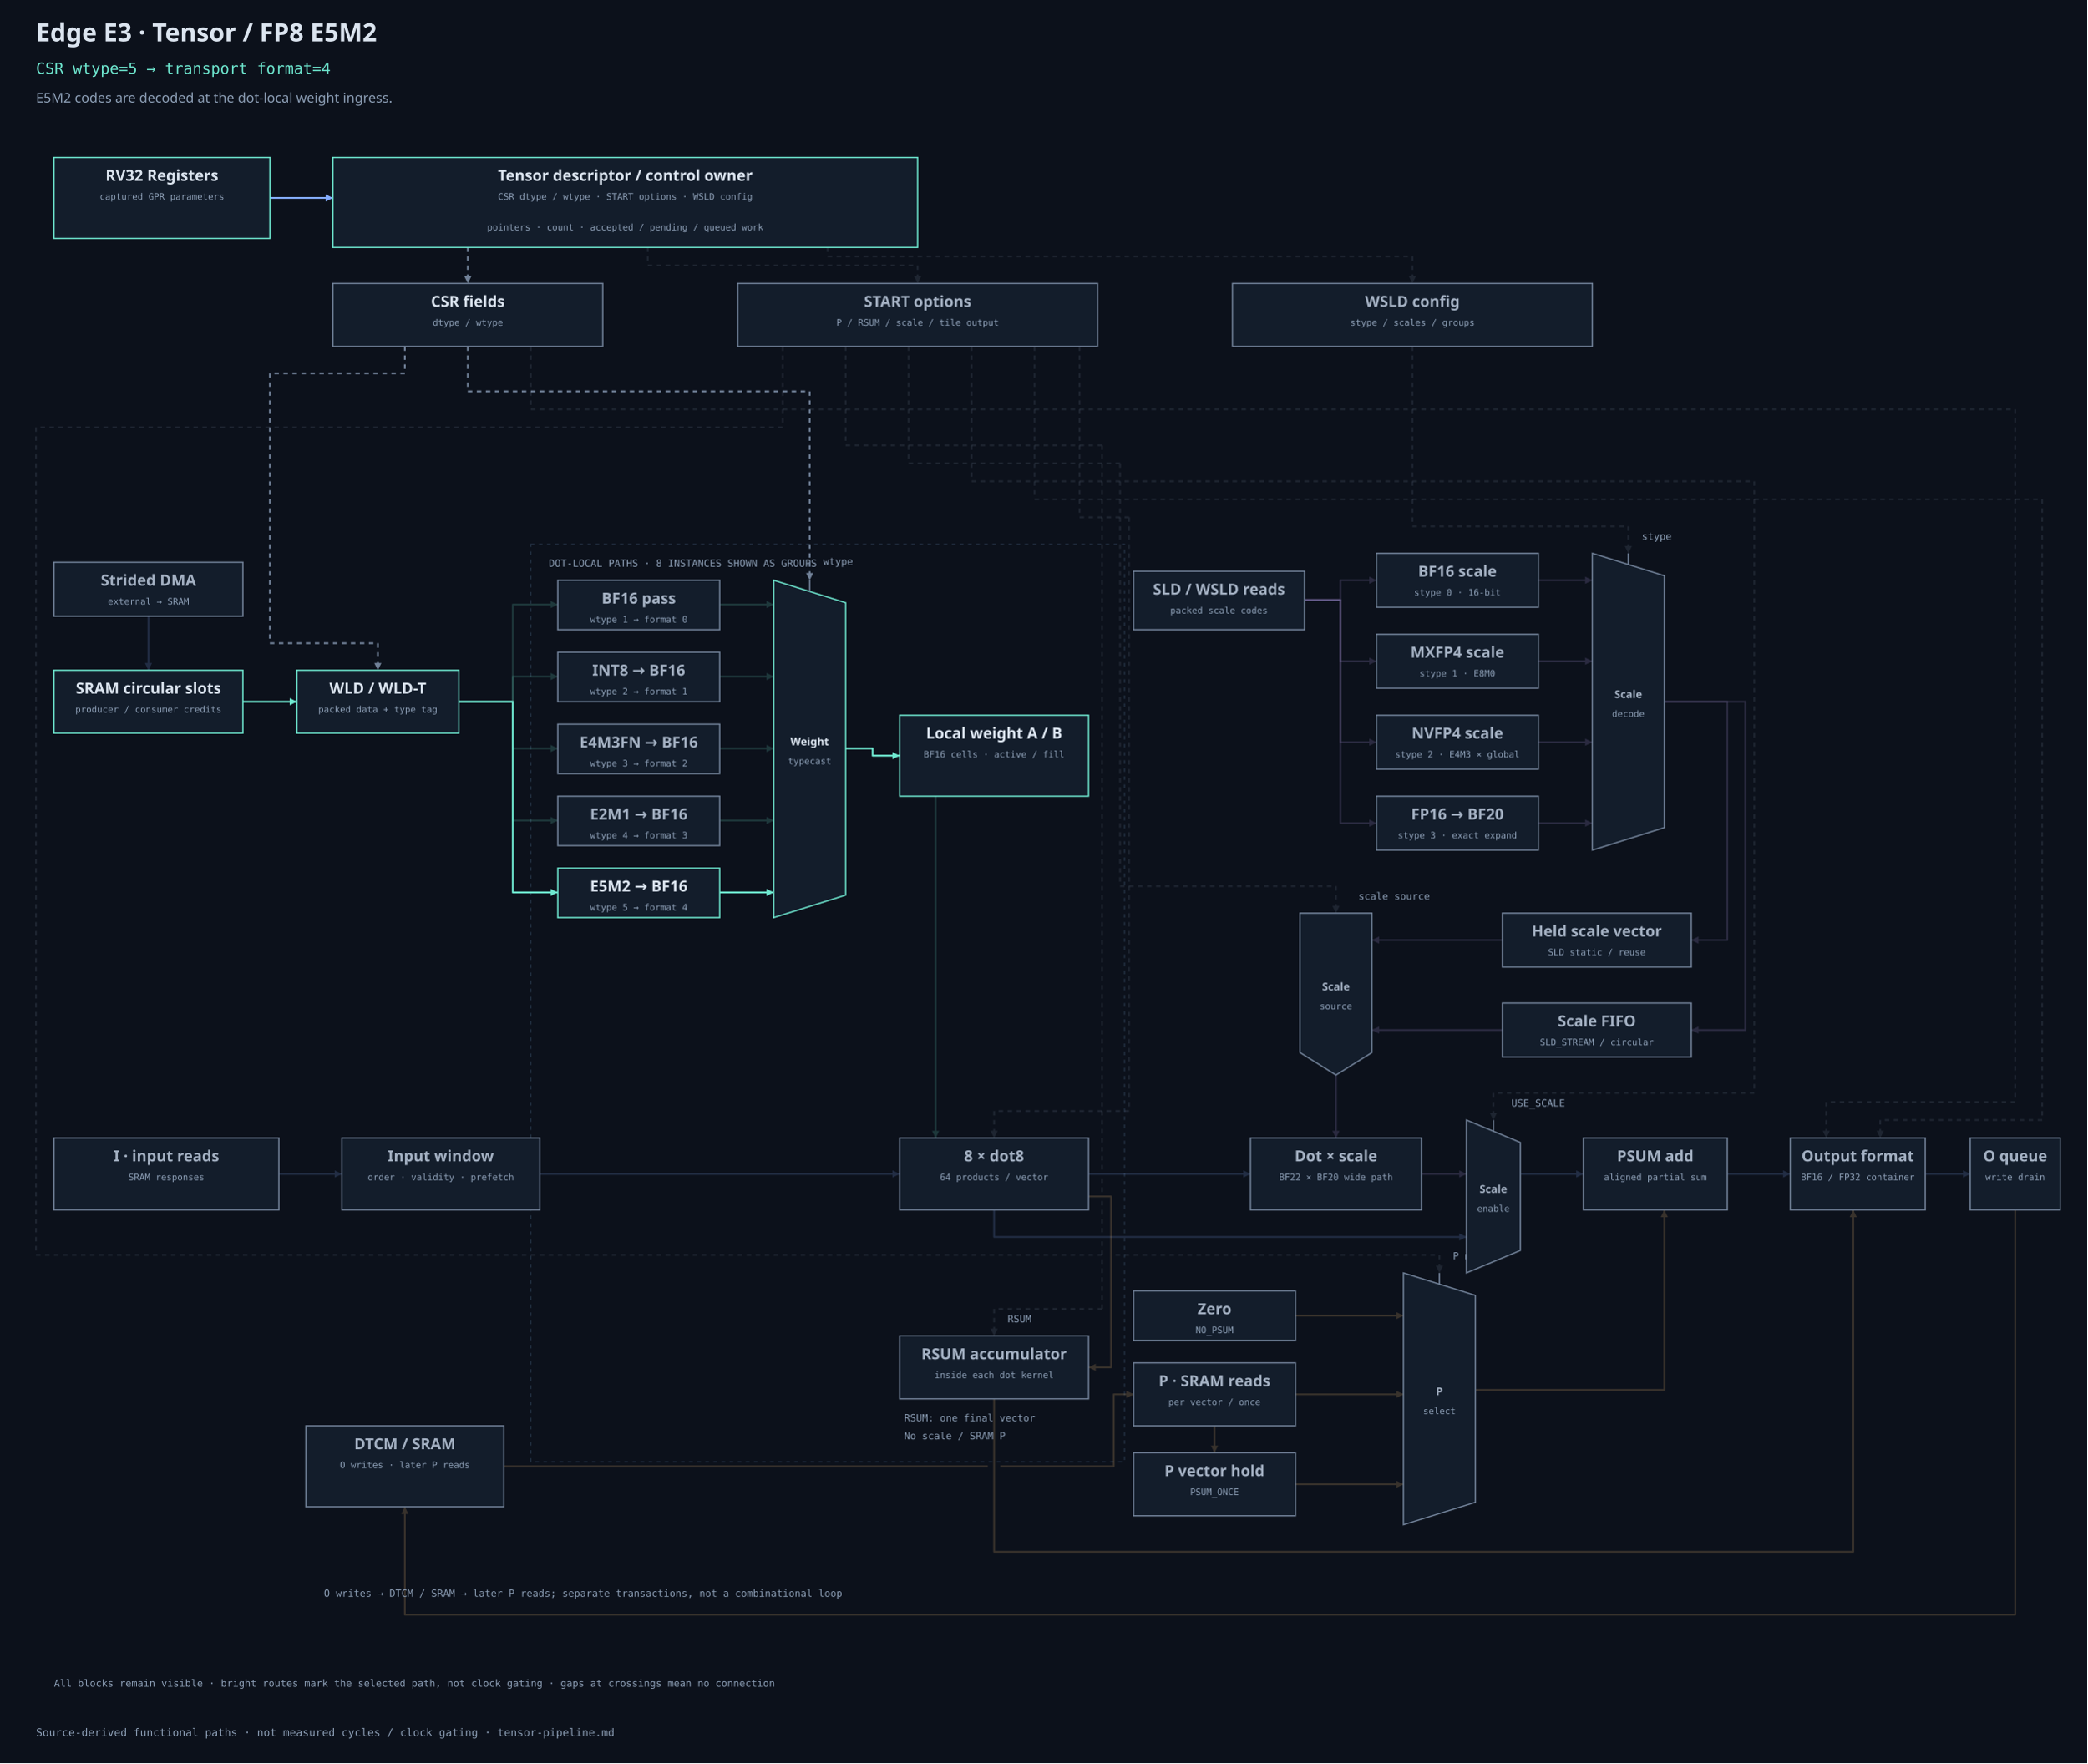
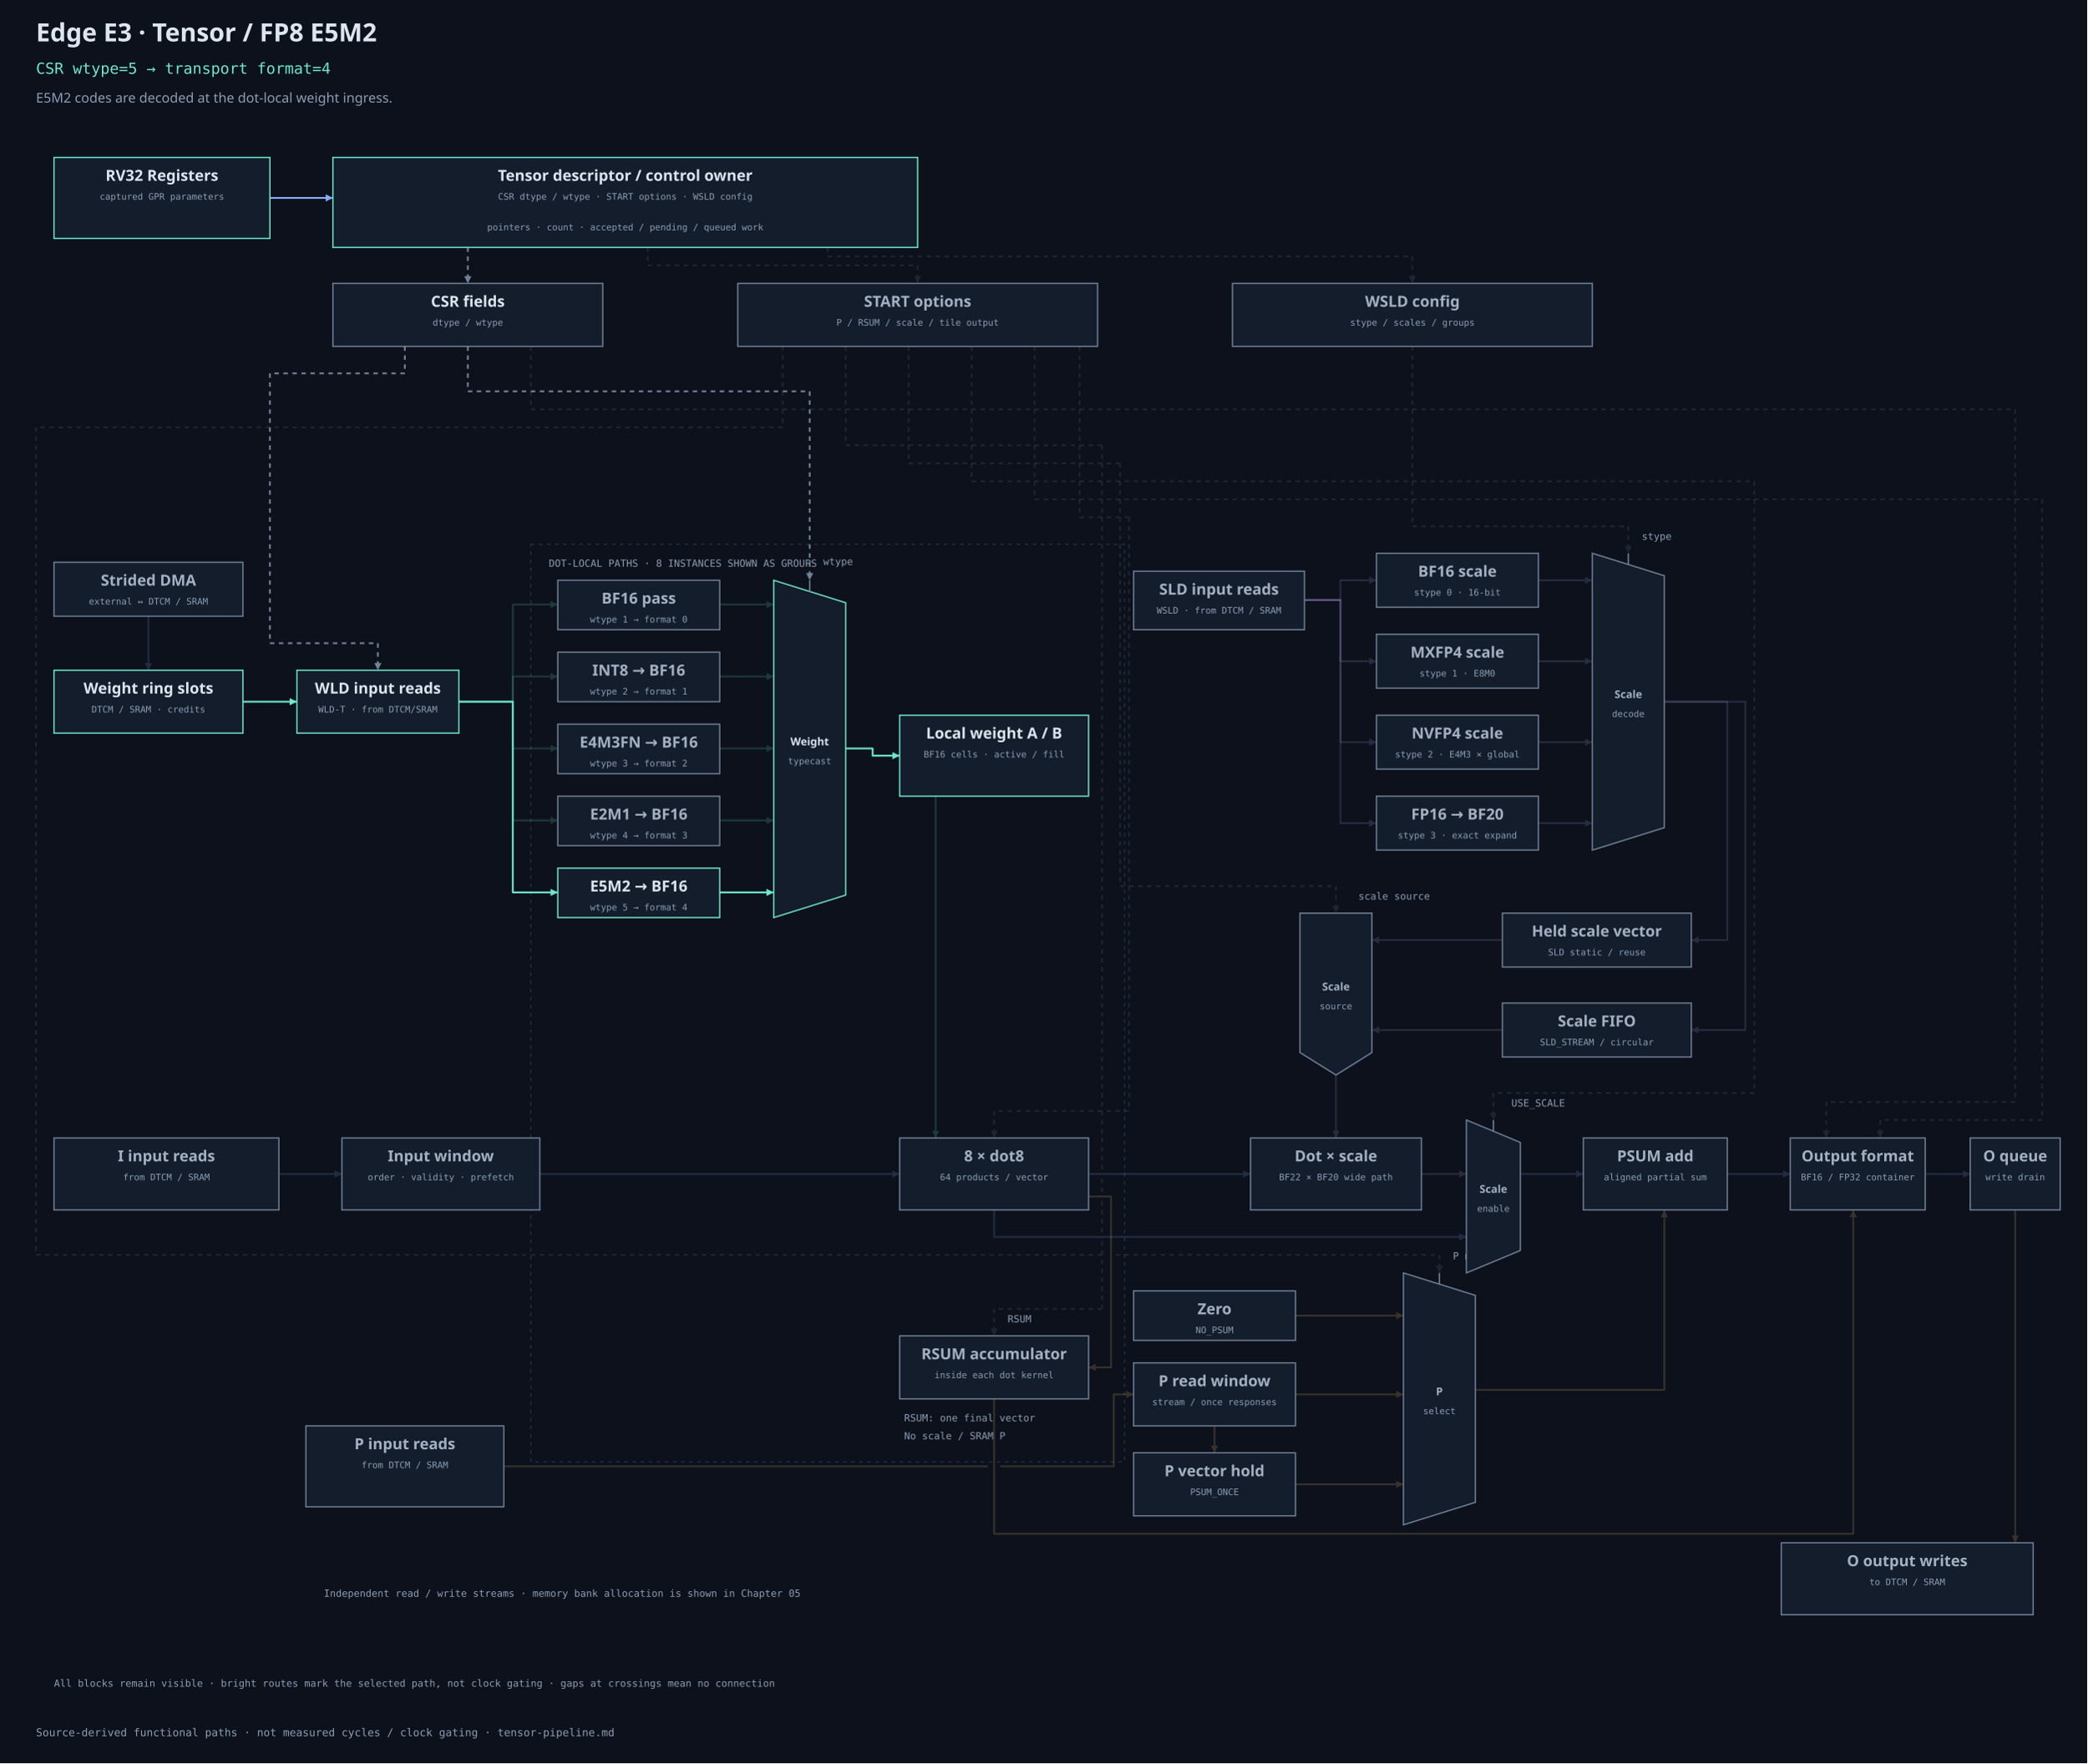
<svg xmlns="http://www.w3.org/2000/svg" width="2320" height="1960" viewBox="0 0 2320 1960">
  <rect width="2320" height="1960" fill="#0c111b" />
  <text x="40" y="46" fill="#dce5f0" font-family="sans-serif" font-size="28" font-weight="700">Edge E3 · Tensor / FP8 E5M2</text>
  <text x="40" y="82" fill="#6ee7cf" font-family="monospace" font-size="17">CSR wtype=5 → transport format=4</text>
  <text x="40" y="114" fill="#8c9eb5" font-family="sans-serif" font-size="15">E5M2 codes are decoded at the dot-local weight ingress.</text>
  <svg x="20" y="135" width="2280" height="1760" viewBox="0 0 2280 1760" role="img" aria-labelledby="tensor-svg-title tensor-svg-desc">
    <style>.tensor-bg{fill:var(--bg,#0c111b)}.tensor-memory{fill:none;stroke:var(--rule,#29394e);stroke-dasharray:4 5}.tensor-title{font:600 17px sans-serif;fill:var(--ink,#dce5f0)}.tensor-sub{font:10px monospace;fill:var(--muted,#8c9eb5)}.tensor-caption{font:11px monospace;fill:var(--muted,#8c9eb5)}.tensor-box{fill:var(--panel,#131d2b);stroke:var(--ink,#dce5f0);stroke-width:1.4}.tensor-wire{fill:none;stroke-width:2;stroke-linejoin:round}.tensor-data{stroke:#85adff}.tensor-weight{stroke:#6ee7cf}.tensor-psum{stroke:#ffc578}.tensor-optional{stroke:#b39be8}.tensor-control{stroke:#718198;stroke-dasharray:5 5}.tensor-arrow-data{fill:#85adff}.tensor-arrow-weight{fill:#6ee7cf}.tensor-arrow-psum{fill:#ffc578}.tensor-arrow-optional{fill:#b39be8}.tensor-arrow-control{fill:#718198}[data-tensor-node]{opacity:1}[data-tensor-path]{opacity:.18}[data-tensor-path].is-active{opacity:1}[data-tensor-node]:not(.is-active) .tensor-box{stroke:var(--muted,#718198)}[data-tensor-node]:not(.is-active) .tensor-title{fill:var(--muted,#a4b1c3)}[data-tensor-node]:not(.is-active) .tensor-sub{fill:var(--muted,#8c9eb5)}.tensor-mux-title{font-size:12px}.tensor-control-source .tensor-box{stroke:#718198!important}.tensor-control-port{stroke:#718198;stroke-width:1.5;fill:none}.is-active .tensor-box{stroke:#6ee7cf}</style>
    <defs>
      <marker id="tensor-arrow-data" viewBox="0 0 8 8" refX="8" refY="4" markerWidth="8" markerHeight="8" markerUnits="userSpaceOnUse" orient="auto">
        <path d="M0 0L8 4L0 8Z" class="tensor-arrow-data" />
      </marker>
      <marker id="tensor-arrow-weight" viewBox="0 0 8 8" refX="8" refY="4" markerWidth="8" markerHeight="8" markerUnits="userSpaceOnUse" orient="auto">
        <path d="M0 0L8 4L0 8Z" class="tensor-arrow-weight" />
      </marker>
      <marker id="tensor-arrow-psum" viewBox="0 0 8 8" refX="8" refY="4" markerWidth="8" markerHeight="8" markerUnits="userSpaceOnUse" orient="auto">
        <path d="M0 0L8 4L0 8Z" class="tensor-arrow-psum" />
      </marker>
      <marker id="tensor-arrow-optional" viewBox="0 0 8 8" refX="8" refY="4" markerWidth="8" markerHeight="8" markerUnits="userSpaceOnUse" orient="auto">
        <path d="M0 0L8 4L0 8Z" class="tensor-arrow-optional" />
      </marker>
      <marker id="tensor-arrow-control" viewBox="0 0 8 8" refX="8" refY="4" markerWidth="8" markerHeight="8" markerUnits="userSpaceOnUse" orient="auto">
        <path d="M0 0L8 4L0 8Z" class="tensor-arrow-control" />
      </marker>
    </defs>
    <rect class="tensor-bg" width="2280" height="1760" />
    <rect class="tensor-memory" x="570" y="470" width="660" height="1020" />
    <text class="tensor-caption" x="590" y="495">DOT-LOCAL PATHS · 8 INSTANCES SHOWN AS GROUPS</text>
    <text class="tensor-caption" x="895" y="493">wtype</text>
    <text class="tensor-caption" x="1805" y="465">stype</text>
    <text class="tensor-caption" x="1660" y="1095">USE_SCALE</text>
    <text class="tensor-caption" x="1490" y="865">scale source</text>
    <text class="tensor-caption" x="1595" y="1265">P mode</text>
    <text class="tensor-caption" x="1100" y="1335">RSUM</text>
    <path data-tensor-path="gpr-owner" class="tensor-wire tensor-data is-active" d="M280 85H350" marker-end="url(#tensor-arrow-data)" />
    <g data-tensor-path="ctrl-wld" class="tensor-wire tensor-control is-active">
      <path d="M430 250L430 280M430 280L280 280M280 280L280 580M280 580L400 580M400 580L400 610" />
      <path d="M400 602L400 610" marker-end="url(#tensor-arrow-control)" />
    </g>
    <g data-tensor-path="ctrl-weight" class="tensor-wire tensor-control is-active">
      <path d="M500 250L500 300M500 300L880 300M880 300L880 510" />
      <path d="M880 502L880 510" marker-end="url(#tensor-arrow-control)" />
    </g>
    <g data-tensor-path="ctrl-psum" class="tensor-wire tensor-control ">
      <path d="M850 250L850 340M850 340L20 340M20 340L20 1260M20 1260L1210 1260M1220 1260L1580 1260M1580 1260L1580 1280" />
      <path d="M1580 1272L1580 1280" marker-end="url(#tensor-arrow-control)" />
    </g>
    <g data-tensor-path="ctrl-rsum" class="tensor-wire tensor-control ">
      <path d="M920 250L920 360M920 360L1205 360M1205 360L1205 1165M1205 1175L1205 1190M1205 1200L1205 1235M1205 1245L1205 1320M1205 1320L1085 1320M1085 1320L1085 1350" />
      <path d="M1085 1342L1085 1350" marker-end="url(#tensor-arrow-control)" />
    </g>
    <g data-tensor-path="ctrl-scale" class="tensor-wire tensor-control ">
      <path d="M990 250L990 380M990 380L1225 380M1225 380L1225 850M1225 850L1465 850M1465 850L1465 880" />
      <path d="M1465 872L1465 880" marker-end="url(#tensor-arrow-control)" />
    </g>
    <g data-tensor-path="ctrl-enable" class="tensor-wire tensor-control ">
      <path d="M1060 250L1060 400M1060 400L1930 400M1930 400L1930 1080M1930 1080L1640 1080M1640 1080L1640 1110" />
      <path d="M1640 1102L1640 1110" marker-end="url(#tensor-arrow-control)" />
    </g>
    <g data-tensor-path="ctrl-stype" class="tensor-wire tensor-control ">
      <path d="M1550 250L1550 450M1550 450L1790 450M1790 450L1790 480" />
      <path d="M1790 472L1790 480" marker-end="url(#tensor-arrow-control)" />
    </g>
    <g data-tensor-path="ctrl-format" class="tensor-wire tensor-control ">
      <path d="M570 250L570 320M570 320L2220 320M2220 320L2220 1090M2220 1090L2010 1090M2010 1090L2010 1130" />
      <path d="M2010 1122L2010 1130" marker-end="url(#tensor-arrow-control)" />
    </g>
    <g data-tensor-path="owner-dot" class="tensor-wire tensor-control ">
      <path d="M1180 250L1180 440M1180 440L1235 440M1235 440L1235 1100M1235 1100L1085 1100M1085 1100L1085 1130" />
      <path d="M1085 1122L1085 1130" marker-end="url(#tensor-arrow-control)" />
    </g>
    <path data-tensor-path="dma-ring" class="tensor-wire tensor-data " d="M145 550L145 610" marker-end="url(#tensor-arrow-data)" />
    <path data-tensor-path="ring-wld" class="tensor-wire tensor-weight is-active" d="M250 645L310 645" marker-end="url(#tensor-arrow-weight)" />
    <path data-tensor-path="weights" class="tensor-wire tensor-weight " d="M1020 750L1020 1130" marker-end="url(#tensor-arrow-weight)" />
    <path data-tensor-path="input-window" class="tensor-wire tensor-data " d="M290 1170L360 1170" marker-end="url(#tensor-arrow-data)" />
    <path data-tensor-path="window-dot" class="tensor-wire tensor-data " d="M580 1170L980 1170" marker-end="url(#tensor-arrow-data)" />
    <path data-tensor-path="dot-post" class="tensor-wire tensor-data " d="M1190 1170L1370 1170" marker-end="url(#tensor-arrow-data)" />
    <path data-tensor-path="scale-product" class="tensor-wire tensor-optional " d="M1560 1170L1610 1170" marker-end="url(#tensor-arrow-optional)" />
    <path data-tensor-path="scale-bypass" class="tensor-wire tensor-data " d="M1085 1210L1085 1240L1610 1240" marker-end="url(#tensor-arrow-data)" />
    <path data-tensor-path="scaled-to-post" class="tensor-wire tensor-data " d="M1670 1170L1740 1170" marker-end="url(#tensor-arrow-data)" />
    <path data-tensor-path="post-output" class="tensor-wire tensor-data " d="M1900 1170L1970 1170" marker-end="url(#tensor-arrow-data)" />
    <path data-tensor-path="format-output" class="tensor-wire tensor-data " d="M2120 1170L2170 1170" marker-end="url(#tensor-arrow-data)" />
    <path data-tensor-path="rsum-merge" class="tensor-wire tensor-psum " d="M1190 1195L1215 1195L1215 1385L1190 1385" marker-end="url(#tensor-arrow-psum)" />
-     <path data-tensor-path="rsum-output" class="tensor-wire tensor-psum " d="M1085 1420L1085 1590L2040 1590L2040 1210" marker-end="url(#tensor-arrow-psum)" />
+     <path data-tensor-path="rsum-output" class="tensor-wire tensor-psum " d="M1085 1420L1085 1570L2040 1570L2040 1210" marker-end="url(#tensor-arrow-psum)" />
    <path data-tensor-path="static-scale" class="tensor-wire tensor-optional " d="M1650 910L1505 910" marker-end="url(#tensor-arrow-optional)" />
    <path data-tensor-path="stream-scale" class="tensor-wire tensor-optional " d="M1650 1010L1505 1010" marker-end="url(#tensor-arrow-optional)" />
    <path data-tensor-path="scale" class="tensor-wire tensor-optional " d="M1465 1060L1465 1130" marker-end="url(#tensor-arrow-optional)" />
    <path data-tensor-path="sld-static" class="tensor-wire tensor-optional " d="M1830 645L1900 645L1900 910L1860 910" marker-end="url(#tensor-arrow-optional)" />
    <path data-tensor-path="sld-stream" class="tensor-wire tensor-optional " d="M1830 645L1920 645L1920 1010L1860 1010" marker-end="url(#tensor-arrow-optional)" />
    <path data-tensor-path="zero-p" class="tensor-wire tensor-psum " d="M1420 1327.5L1540 1327.5" marker-end="url(#tensor-arrow-psum)" />
    <path data-tensor-path="read-hold" class="tensor-wire tensor-psum " d="M1330 1450L1330 1480" marker-end="url(#tensor-arrow-psum)" />
    <path data-tensor-path="hold-p" class="tensor-wire tensor-psum " d="M1420 1515L1540 1515" marker-end="url(#tensor-arrow-psum)" />
    <path data-tensor-path="stream-p" class="tensor-wire tensor-psum " d="M1420 1415L1540 1415" marker-end="url(#tensor-arrow-psum)" />
    <path data-tensor-path="psum-post" class="tensor-wire tensor-psum " d="M1620 1410L1830 1410L1830 1210" marker-end="url(#tensor-arrow-psum)" />
-     <path data-tensor-path="writeback" class="tensor-wire tensor-psum " d="M2220 1210L2220 1660L430 1660L430 1540" marker-end="url(#tensor-arrow-psum)" />
-     <g data-tensor-path="sram-psum" class="tensor-wire tensor-psum ">
+     <path data-tensor-path="writeback" class="tensor-wire tensor-psum " d="M2220 1210L2220 1580" marker-end="url(#tensor-arrow-psum)" />
+     <g data-tensor-path="p-read-window" class="tensor-wire tensor-psum ">
      <path d="M540 1495L1078 1495M1092 1495L1218 1495L1218 1415L1240 1415" />
      <path d="M1232 1415H1240" marker-end="url(#tensor-arrow-psum)" />
    </g>
    <path data-tensor-path="wld-bf16" class="tensor-wire tensor-weight " d="M490 645L550 645L550 537L600 537" marker-end="url(#tensor-arrow-weight)" />
    <path data-tensor-path="cast-bf16" class="tensor-wire tensor-weight " d="M780 537L840 537" marker-end="url(#tensor-arrow-weight)" />
    <path data-tensor-path="wld-int8" class="tensor-wire tensor-weight " d="M490 645L550 645L550 617L600 617" marker-end="url(#tensor-arrow-weight)" />
    <path data-tensor-path="cast-int8" class="tensor-wire tensor-weight " d="M780 617L840 617" marker-end="url(#tensor-arrow-weight)" />
    <path data-tensor-path="wld-e4m3" class="tensor-wire tensor-weight " d="M490 645L550 645L550 697L600 697" marker-end="url(#tensor-arrow-weight)" />
    <path data-tensor-path="cast-e4m3" class="tensor-wire tensor-weight " d="M780 697L840 697" marker-end="url(#tensor-arrow-weight)" />
    <path data-tensor-path="wld-fp4" class="tensor-wire tensor-weight " d="M490 645L550 645L550 777L600 777" marker-end="url(#tensor-arrow-weight)" />
    <path data-tensor-path="cast-fp4" class="tensor-wire tensor-weight " d="M780 777L840 777" marker-end="url(#tensor-arrow-weight)" />
    <path data-tensor-path="wld-e5m2" class="tensor-wire tensor-weight is-active" d="M490 645L550 645L550 857L600 857" marker-end="url(#tensor-arrow-weight)" />
    <path data-tensor-path="cast-e5m2" class="tensor-wire tensor-weight is-active" d="M780 857L840 857" marker-end="url(#tensor-arrow-weight)" />
    <path data-tensor-path="wld-banks" class="tensor-wire tensor-weight is-active" d="M920 697L950 697L950 705L980 705" marker-end="url(#tensor-arrow-weight)" />
    <path data-tensor-path="sld-bf16" class="tensor-wire tensor-optional " d="M1430 532L1470 532L1470 510L1510 510" marker-end="url(#tensor-arrow-optional)" />
    <path data-tensor-path="decode-bf16" class="tensor-wire tensor-optional " d="M1690 510L1750 510" marker-end="url(#tensor-arrow-optional)" />
    <path data-tensor-path="sld-mx" class="tensor-wire tensor-optional " d="M1430 532L1470 532L1470 600L1510 600" marker-end="url(#tensor-arrow-optional)" />
    <path data-tensor-path="decode-mx" class="tensor-wire tensor-optional " d="M1690 600L1750 600" marker-end="url(#tensor-arrow-optional)" />
    <path data-tensor-path="sld-nv" class="tensor-wire tensor-optional " d="M1430 532L1470 532L1470 690L1510 690" marker-end="url(#tensor-arrow-optional)" />
    <path data-tensor-path="decode-nv" class="tensor-wire tensor-optional " d="M1690 690L1750 690" marker-end="url(#tensor-arrow-optional)" />
    <path data-tensor-path="sld-fp16" class="tensor-wire tensor-optional " d="M1430 532L1470 532L1470 780L1510 780" marker-end="url(#tensor-arrow-optional)" />
    <path data-tensor-path="decode-fp16" class="tensor-wire tensor-optional " d="M1690 780L1750 780" marker-end="url(#tensor-arrow-optional)" />
    <g data-tensor-path="owner-csr" class="tensor-wire tensor-control is-active">
      <path d="M500 140L500 180" />
      <path d="M500 172L500 180" marker-end="url(#tensor-arrow-control)" />
    </g>
    <g data-tensor-path="owner-start" class="tensor-wire tensor-control ">
      <path d="M700 140L700 160M700 160L1000 160M1000 160L1000 180" />
      <path d="M1000 172L1000 180" marker-end="url(#tensor-arrow-control)" />
    </g>
    <g data-tensor-path="owner-wsld" class="tensor-wire tensor-control ">
      <path d="M900 140L900 150M900 150L1550 150M1550 150L1550 180" />
      <path d="M1550 172L1550 180" marker-end="url(#tensor-arrow-control)" />
    </g>
    <g data-tensor-path="ctrl-tile-format" class="tensor-wire tensor-control ">
      <path d="M1130 250L1130 420M1130 420L2250 420M2250 420L2250 1110M2250 1110L2070 1110M2070 1110L2070 1130" />
      <path d="M2070 1122L2070 1130" marker-end="url(#tensor-arrow-control)" />
    </g>
    <g data-tensor-node="gpr" class="is-active " role="button" tabindex="0" aria-label="RV32 Registers: explore this path">
      <rect class="tensor-box" x="40" y="40" width="240" height="90" />
      <text class="tensor-title " x="160" y="66" text-anchor="middle">RV32 Registers</text>
      <text class="tensor-sub" x="160" y="87" text-anchor="middle">captured GPR parameters</text>
    </g>
    <g data-tensor-node="owner" class="is-active " role="button" tabindex="0" aria-label="Tensor descriptor / control owner: explore this path">
      <rect class="tensor-box" x="350" y="40" width="650" height="100" />
      <text class="tensor-title " x="675" y="66" text-anchor="middle">Tensor descriptor / control owner</text>
      <text class="tensor-sub" x="675" y="87" text-anchor="middle">CSR dtype / wtype · START options · WSLD config</text>
      <text class="tensor-sub" x="675" y="121" text-anchor="middle">pointers · count · accepted / pending / queued work</text>
    </g>
    <g data-tensor-node="dma" class=" " role="button" tabindex="0" aria-label="Strided DMA: explore this path">
      <rect class="tensor-box" x="40" y="490" width="210" height="60" />
      <text class="tensor-title " x="145" y="516" text-anchor="middle">Strided DMA</text>
-       <text class="tensor-sub" x="145" y="537" text-anchor="middle">external → SRAM</text>
-     </g>
-     <g data-tensor-node="ring" class="is-active " role="button" tabindex="0" aria-label="SRAM circular slots: explore this path">
+       <text class="tensor-sub" x="145" y="537" text-anchor="middle">external ↔ DTCM / SRAM</text>
+     </g>
+     <g data-tensor-node="ring" class="is-active " role="button" tabindex="0" aria-label="Weight ring slots: explore this path">
      <rect class="tensor-box" x="40" y="610" width="210" height="70" />
-       <text class="tensor-title " x="145" y="636" text-anchor="middle">SRAM circular slots</text>
-       <text class="tensor-sub" x="145" y="657" text-anchor="middle">producer / consumer credits</text>
-     </g>
-     <g data-tensor-node="wld" class="is-active " role="button" tabindex="0" aria-label="WLD / WLD-T: explore this path">
+       <text class="tensor-title " x="145" y="636" text-anchor="middle">Weight ring slots</text>
+       <text class="tensor-sub" x="145" y="657" text-anchor="middle">DTCM / SRAM · credits</text>
+     </g>
+     <g data-tensor-node="wld" class="is-active " role="button" tabindex="0" aria-label="WLD input reads: explore this path">
      <rect class="tensor-box" x="310" y="610" width="180" height="70" />
-       <text class="tensor-title " x="400" y="636" text-anchor="middle">WLD / WLD-T</text>
-       <text class="tensor-sub" x="400" y="657" text-anchor="middle">packed data + type tag</text>
+       <text class="tensor-title " x="400" y="636" text-anchor="middle">WLD input reads</text>
+       <text class="tensor-sub" x="400" y="657" text-anchor="middle">WLD-T · from DTCM/SRAM</text>
    </g>
    <g data-tensor-node="w-bf16" class=" " role="button" tabindex="0" aria-label="BF16 pass: explore this path">
      <rect class="tensor-box" x="600" y="510" width="180" height="55" />
      <text class="tensor-title " x="690" y="536" text-anchor="middle">BF16 pass</text>
      <text class="tensor-sub" x="690" y="557" text-anchor="middle">wtype 1 → format 0</text>
    </g>
    <g data-tensor-node="w-int8" class=" " role="button" tabindex="0" aria-label="INT8 → BF16: explore this path">
      <rect class="tensor-box" x="600" y="590" width="180" height="55" />
      <text class="tensor-title " x="690" y="616" text-anchor="middle">INT8 → BF16</text>
      <text class="tensor-sub" x="690" y="637" text-anchor="middle">wtype 2 → format 1</text>
    </g>
    <g data-tensor-node="w-e4m3" class=" " role="button" tabindex="0" aria-label="E4M3FN → BF16: explore this path">
      <rect class="tensor-box" x="600" y="670" width="180" height="55" />
      <text class="tensor-title " x="690" y="696" text-anchor="middle">E4M3FN → BF16</text>
      <text class="tensor-sub" x="690" y="717" text-anchor="middle">wtype 3 → format 2</text>
    </g>
    <g data-tensor-node="w-fp4" class=" " role="button" tabindex="0" aria-label="E2M1 → BF16: explore this path">
      <rect class="tensor-box" x="600" y="750" width="180" height="55" />
      <text class="tensor-title " x="690" y="776" text-anchor="middle">E2M1 → BF16</text>
      <text class="tensor-sub" x="690" y="797" text-anchor="middle">wtype 4 → format 3</text>
    </g>
    <g data-tensor-node="w-e5m2" class="is-active " role="button" tabindex="0" aria-label="E5M2 → BF16: explore this path">
      <rect class="tensor-box" x="600" y="830" width="180" height="55" />
      <text class="tensor-title " x="690" y="856" text-anchor="middle">E5M2 → BF16</text>
      <text class="tensor-sub" x="690" y="877" text-anchor="middle">wtype 5 → format 4</text>
    </g>
    <g data-tensor-node="wselect" class="is-active " role="button" tabindex="0" aria-label="Weight: explore this path">
      <path class="tensor-box" d="M840 510L920 535V860L840 885Z" />
      <path class="tensor-control-port" d="M880 510V522.5" />
      <text class="tensor-title tensor-mux-title" x="880" y="693.5" text-anchor="middle">Weight</text>
      <text class="tensor-sub" x="880" y="714.5" text-anchor="middle">typecast</text>
    </g>
    <g data-tensor-node="banks" class="is-active " role="button" tabindex="0" aria-label="Local weight A / B: explore this path">
      <rect class="tensor-box" x="980" y="660" width="210" height="90" />
      <text class="tensor-title " x="1085" y="686" text-anchor="middle">Local weight A / B</text>
      <text class="tensor-sub" x="1085" y="707" text-anchor="middle">BF16 cells · active / fill</text>
    </g>
-     <g data-tensor-node="input" class=" " role="button" tabindex="0" aria-label="I · input reads: explore this path">
+     <g data-tensor-node="input" class=" " role="button" tabindex="0" aria-label="I input reads: explore this path">
      <rect class="tensor-box" x="40" y="1130" width="250" height="80" />
-       <text class="tensor-title " x="165" y="1156" text-anchor="middle">I · input reads</text>
-       <text class="tensor-sub" x="165" y="1177" text-anchor="middle">SRAM responses</text>
+       <text class="tensor-title " x="165" y="1156" text-anchor="middle">I input reads</text>
+       <text class="tensor-sub" x="165" y="1177" text-anchor="middle">from DTCM / SRAM</text>
    </g>
    <g data-tensor-node="window" class=" " role="button" tabindex="0" aria-label="Input window: explore this path">
      <rect class="tensor-box" x="360" y="1130" width="220" height="80" />
      <text class="tensor-title " x="470" y="1156" text-anchor="middle">Input window</text>
      <text class="tensor-sub" x="470" y="1177" text-anchor="middle">order · validity · prefetch</text>
    </g>
    <g data-tensor-node="dot" class=" " role="button" tabindex="0" aria-label="8 × dot8: explore this path">
      <rect class="tensor-box" x="980" y="1130" width="210" height="80" />
      <text class="tensor-title " x="1085" y="1156" text-anchor="middle">8 × dot8</text>
      <text class="tensor-sub" x="1085" y="1177" text-anchor="middle">64 products / vector</text>
    </g>
    <g data-tensor-node="rsum" class=" " role="button" tabindex="0" aria-label="RSUM accumulator: explore this path">
      <rect class="tensor-box" x="980" y="1350" width="210" height="70" />
      <text class="tensor-title " x="1085" y="1376" text-anchor="middle">RSUM accumulator</text>
      <text class="tensor-sub" x="1085" y="1397" text-anchor="middle">inside each dot kernel</text>
    </g>
-     <g data-tensor-node="sld" class=" " role="button" tabindex="0" aria-label="SLD / WSLD reads: explore this path">
+     <g data-tensor-node="sld" class=" " role="button" tabindex="0" aria-label="SLD input reads: explore this path">
      <rect class="tensor-box" x="1240" y="500" width="190" height="65" />
-       <text class="tensor-title " x="1335" y="526" text-anchor="middle">SLD / WSLD reads</text>
-       <text class="tensor-sub" x="1335" y="547" text-anchor="middle">packed scale codes</text>
+       <text class="tensor-title " x="1335" y="526" text-anchor="middle">SLD input reads</text>
+       <text class="tensor-sub" x="1335" y="547" text-anchor="middle">WSLD · from DTCM / SRAM</text>
    </g>
    <g data-tensor-node="s-bf16" class=" " role="button" tabindex="0" aria-label="BF16 scale: explore this path">
      <rect class="tensor-box" x="1510" y="480" width="180" height="60" />
      <text class="tensor-title " x="1600" y="506" text-anchor="middle">BF16 scale</text>
      <text class="tensor-sub" x="1600" y="527" text-anchor="middle">stype 0 · 16-bit</text>
    </g>
    <g data-tensor-node="s-mx" class=" " role="button" tabindex="0" aria-label="MXFP4 scale: explore this path">
      <rect class="tensor-box" x="1510" y="570" width="180" height="60" />
      <text class="tensor-title " x="1600" y="596" text-anchor="middle">MXFP4 scale</text>
      <text class="tensor-sub" x="1600" y="617" text-anchor="middle">stype 1 · E8M0</text>
    </g>
    <g data-tensor-node="s-nv" class=" " role="button" tabindex="0" aria-label="NVFP4 scale: explore this path">
      <rect class="tensor-box" x="1510" y="660" width="180" height="60" />
      <text class="tensor-title " x="1600" y="686" text-anchor="middle">NVFP4 scale</text>
      <text class="tensor-sub" x="1600" y="707" text-anchor="middle">stype 2 · E4M3 × global</text>
    </g>
    <g data-tensor-node="s-fp16" class=" " role="button" tabindex="0" aria-label="FP16 → BF20: explore this path">
      <rect class="tensor-box" x="1510" y="750" width="180" height="60" />
      <text class="tensor-title " x="1600" y="776" text-anchor="middle">FP16 → BF20</text>
      <text class="tensor-sub" x="1600" y="797" text-anchor="middle">stype 3 · exact expand</text>
    </g>
    <g data-tensor-node="stype" class=" " role="button" tabindex="0" aria-label="Scale: explore this path">
      <path class="tensor-box" d="M1750 480L1830 505V785L1750 810Z" />
      <path class="tensor-control-port" d="M1790 480V492.5" />
      <text class="tensor-title tensor-mux-title" x="1790" y="641" text-anchor="middle">Scale</text>
      <text class="tensor-sub" x="1790" y="662" text-anchor="middle">decode</text>
    </g>
    <g data-tensor-node="scale-hold" class=" " role="button" tabindex="0" aria-label="Held scale vector: explore this path">
      <rect class="tensor-box" x="1650" y="880" width="210" height="60" />
      <text class="tensor-title " x="1755" y="906" text-anchor="middle">Held scale vector</text>
      <text class="tensor-sub" x="1755" y="927" text-anchor="middle">SLD static / reuse</text>
    </g>
    <g data-tensor-node="scale-fifo" class=" " role="button" tabindex="0" aria-label="Scale FIFO: explore this path">
      <rect class="tensor-box" x="1650" y="980" width="210" height="60" />
      <text class="tensor-title " x="1755" y="1006" text-anchor="middle">Scale FIFO</text>
      <text class="tensor-sub" x="1755" y="1027" text-anchor="middle">SLD_STREAM / circular</text>
    </g>
    <g data-tensor-node="scale-source" class=" " role="button" tabindex="0" aria-label="Scale: explore this path">
      <path class="tensor-box" d="M1425 880H1505V1035L1465 1060L1425 1035Z" />
      <text class="tensor-title tensor-mux-title" x="1465" y="966" text-anchor="middle">Scale</text>
      <text class="tensor-sub" x="1465" y="987" text-anchor="middle">source</text>
    </g>
    <g data-tensor-node="scale-mul" class=" " role="button" tabindex="0" aria-label="Dot × scale: explore this path">
      <rect class="tensor-box" x="1370" y="1130" width="190" height="80" />
      <text class="tensor-title " x="1465" y="1156" text-anchor="middle">Dot × scale</text>
      <text class="tensor-sub" x="1465" y="1177" text-anchor="middle">BF22 × BF20 wide path</text>
    </g>
    <g data-tensor-node="scale-select" class=" " role="button" tabindex="0" aria-label="Scale: explore this path">
      <path class="tensor-box" d="M1610 1110L1670 1135V1255L1610 1280Z" />
      <path class="tensor-control-port" d="M1640 1110V1122.5" />
      <text class="tensor-title tensor-mux-title" x="1640" y="1191" text-anchor="middle">Scale</text>
      <text class="tensor-sub" x="1640" y="1212" text-anchor="middle">enable</text>
    </g>
    <g data-tensor-node="post" class=" " role="button" tabindex="0" aria-label="PSUM add: explore this path">
      <rect class="tensor-box" x="1740" y="1130" width="160" height="80" />
      <text class="tensor-title " x="1820" y="1156" text-anchor="middle">PSUM add</text>
      <text class="tensor-sub" x="1820" y="1177" text-anchor="middle">aligned partial sum</text>
    </g>
-     <g data-tensor-node="psum" class=" " role="button" tabindex="0" aria-label="P · SRAM reads: explore this path">
+     <g data-tensor-node="psum" class=" " role="button" tabindex="0" aria-label="P read window: explore this path">
      <rect class="tensor-box" x="1240" y="1380" width="180" height="70" />
-       <text class="tensor-title " x="1330" y="1406" text-anchor="middle">P · SRAM reads</text>
-       <text class="tensor-sub" x="1330" y="1427" text-anchor="middle">per vector / once</text>
-     </g>
-     <g data-tensor-node="psum-memory" class=" " role="button" tabindex="0" aria-label="DTCM / SRAM: explore this path">
+       <text class="tensor-title " x="1330" y="1406" text-anchor="middle">P read window</text>
+       <text class="tensor-sub" x="1330" y="1427" text-anchor="middle">stream / once responses</text>
+     </g>
+     <g data-tensor-node="p-input" class=" " role="button" tabindex="0" aria-label="P input reads: explore this path">
      <rect class="tensor-box" x="320" y="1450" width="220" height="90" />
-       <text class="tensor-title " x="430" y="1476" text-anchor="middle">DTCM / SRAM</text>
-       <text class="tensor-sub" x="430" y="1497" text-anchor="middle">O writes · later P reads</text>
+       <text class="tensor-title " x="430" y="1476" text-anchor="middle">P input reads</text>
+       <text class="tensor-sub" x="430" y="1497" text-anchor="middle">from DTCM / SRAM</text>
    </g>
    <g data-tensor-node="zero" class=" " role="button" tabindex="0" aria-label="Zero: explore this path">
      <rect class="tensor-box" x="1240" y="1300" width="180" height="55" />
      <text class="tensor-title " x="1330" y="1326" text-anchor="middle">Zero</text>
      <text class="tensor-sub" x="1330" y="1347" text-anchor="middle">NO_PSUM</text>
    </g>
    <g data-tensor-node="psum-hold" class=" " role="button" tabindex="0" aria-label="P vector hold: explore this path">
      <rect class="tensor-box" x="1240" y="1480" width="180" height="70" />
      <text class="tensor-title " x="1330" y="1506" text-anchor="middle">P vector hold</text>
      <text class="tensor-sub" x="1330" y="1527" text-anchor="middle">PSUM_ONCE</text>
    </g>
    <g data-tensor-node="psum-select" class=" " role="button" tabindex="0" aria-label="P: explore this path">
      <path class="tensor-box" d="M1540 1280L1620 1305V1535L1540 1560Z" />
      <path class="tensor-control-port" d="M1580 1280V1292.5" />
      <text class="tensor-title tensor-mux-title" x="1580" y="1416" text-anchor="middle">P</text>
      <text class="tensor-sub" x="1580" y="1437" text-anchor="middle">select</text>
    </g>
    <g data-tensor-node="format" class=" " role="button" tabindex="0" aria-label="Output format: explore this path">
      <rect class="tensor-box" x="1970" y="1130" width="150" height="80" />
      <text class="tensor-title " x="2045" y="1156" text-anchor="middle">Output format</text>
      <text class="tensor-sub" x="2045" y="1177" text-anchor="middle">BF16 / FP32 container</text>
    </g>
    <g data-tensor-node="output" class=" " role="button" tabindex="0" aria-label="O queue: explore this path">
      <rect class="tensor-box" x="2170" y="1130" width="100" height="80" />
      <text class="tensor-title " x="2220" y="1156" text-anchor="middle">O queue</text>
      <text class="tensor-sub" x="2220" y="1177" text-anchor="middle">write drain</text>
    </g>
+     <g data-tensor-node="o-writes" class=" " role="button" tabindex="0" aria-label="O output writes: explore this path">
+       <rect class="tensor-box" x="1960" y="1580" width="280" height="80" />
+       <text class="tensor-title " x="2100" y="1606" text-anchor="middle">O output writes</text>
+       <text class="tensor-sub" x="2100" y="1627" text-anchor="middle">to DTCM / SRAM</text>
+     </g>
    <g data-tensor-node="csr-fields" class="is-active tensor-control-source" role="button" tabindex="0" aria-label="CSR fields: explore this path">
      <rect class="tensor-box" x="350" y="180" width="300" height="70" />
      <text class="tensor-title " x="500" y="206" text-anchor="middle">CSR fields</text>
      <text class="tensor-sub" x="500" y="227" text-anchor="middle">dtype / wtype</text>
    </g>
    <g data-tensor-node="start-fields" class=" tensor-control-source" role="button" tabindex="0" aria-label="START options: explore this path">
      <rect class="tensor-box" x="800" y="180" width="400" height="70" />
      <text class="tensor-title " x="1000" y="206" text-anchor="middle">START options</text>
      <text class="tensor-sub" x="1000" y="227" text-anchor="middle">P / RSUM / scale / tile output</text>
    </g>
    <g data-tensor-node="wsld-fields" class=" tensor-control-source" role="button" tabindex="0" aria-label="WSLD config: explore this path">
      <rect class="tensor-box" x="1350" y="180" width="400" height="70" />
      <text class="tensor-title " x="1550" y="206" text-anchor="middle">WSLD config</text>
      <text class="tensor-sub" x="1550" y="227" text-anchor="middle">stype / scales / groups</text>
    </g>
    <text class="tensor-caption" x="985" y="1445">RSUM: one final vector</text>
    <text class="tensor-caption" x="985" y="1465">No scale / SRAM P</text>
-     <text class="tensor-caption" x="340" y="1640">O writes → DTCM / SRAM → later P reads; separate transactions, not a combinational loop</text>
+     <text class="tensor-caption" x="340" y="1640">Independent read / write streams · memory bank allocation is shown in Chapter 05</text>
    <text class="tensor-caption" x="40" y="1740">All blocks remain visible · bright routes mark the selected path, not clock gating · gaps at crossings mean no connection</text>
  </svg>
  <text x="40" y="1930" fill="#8c9eb5" font-family="monospace" font-size="12">Source-derived functional paths · not measured cycles / clock gating · tensor-pipeline.md</text>
</svg>
